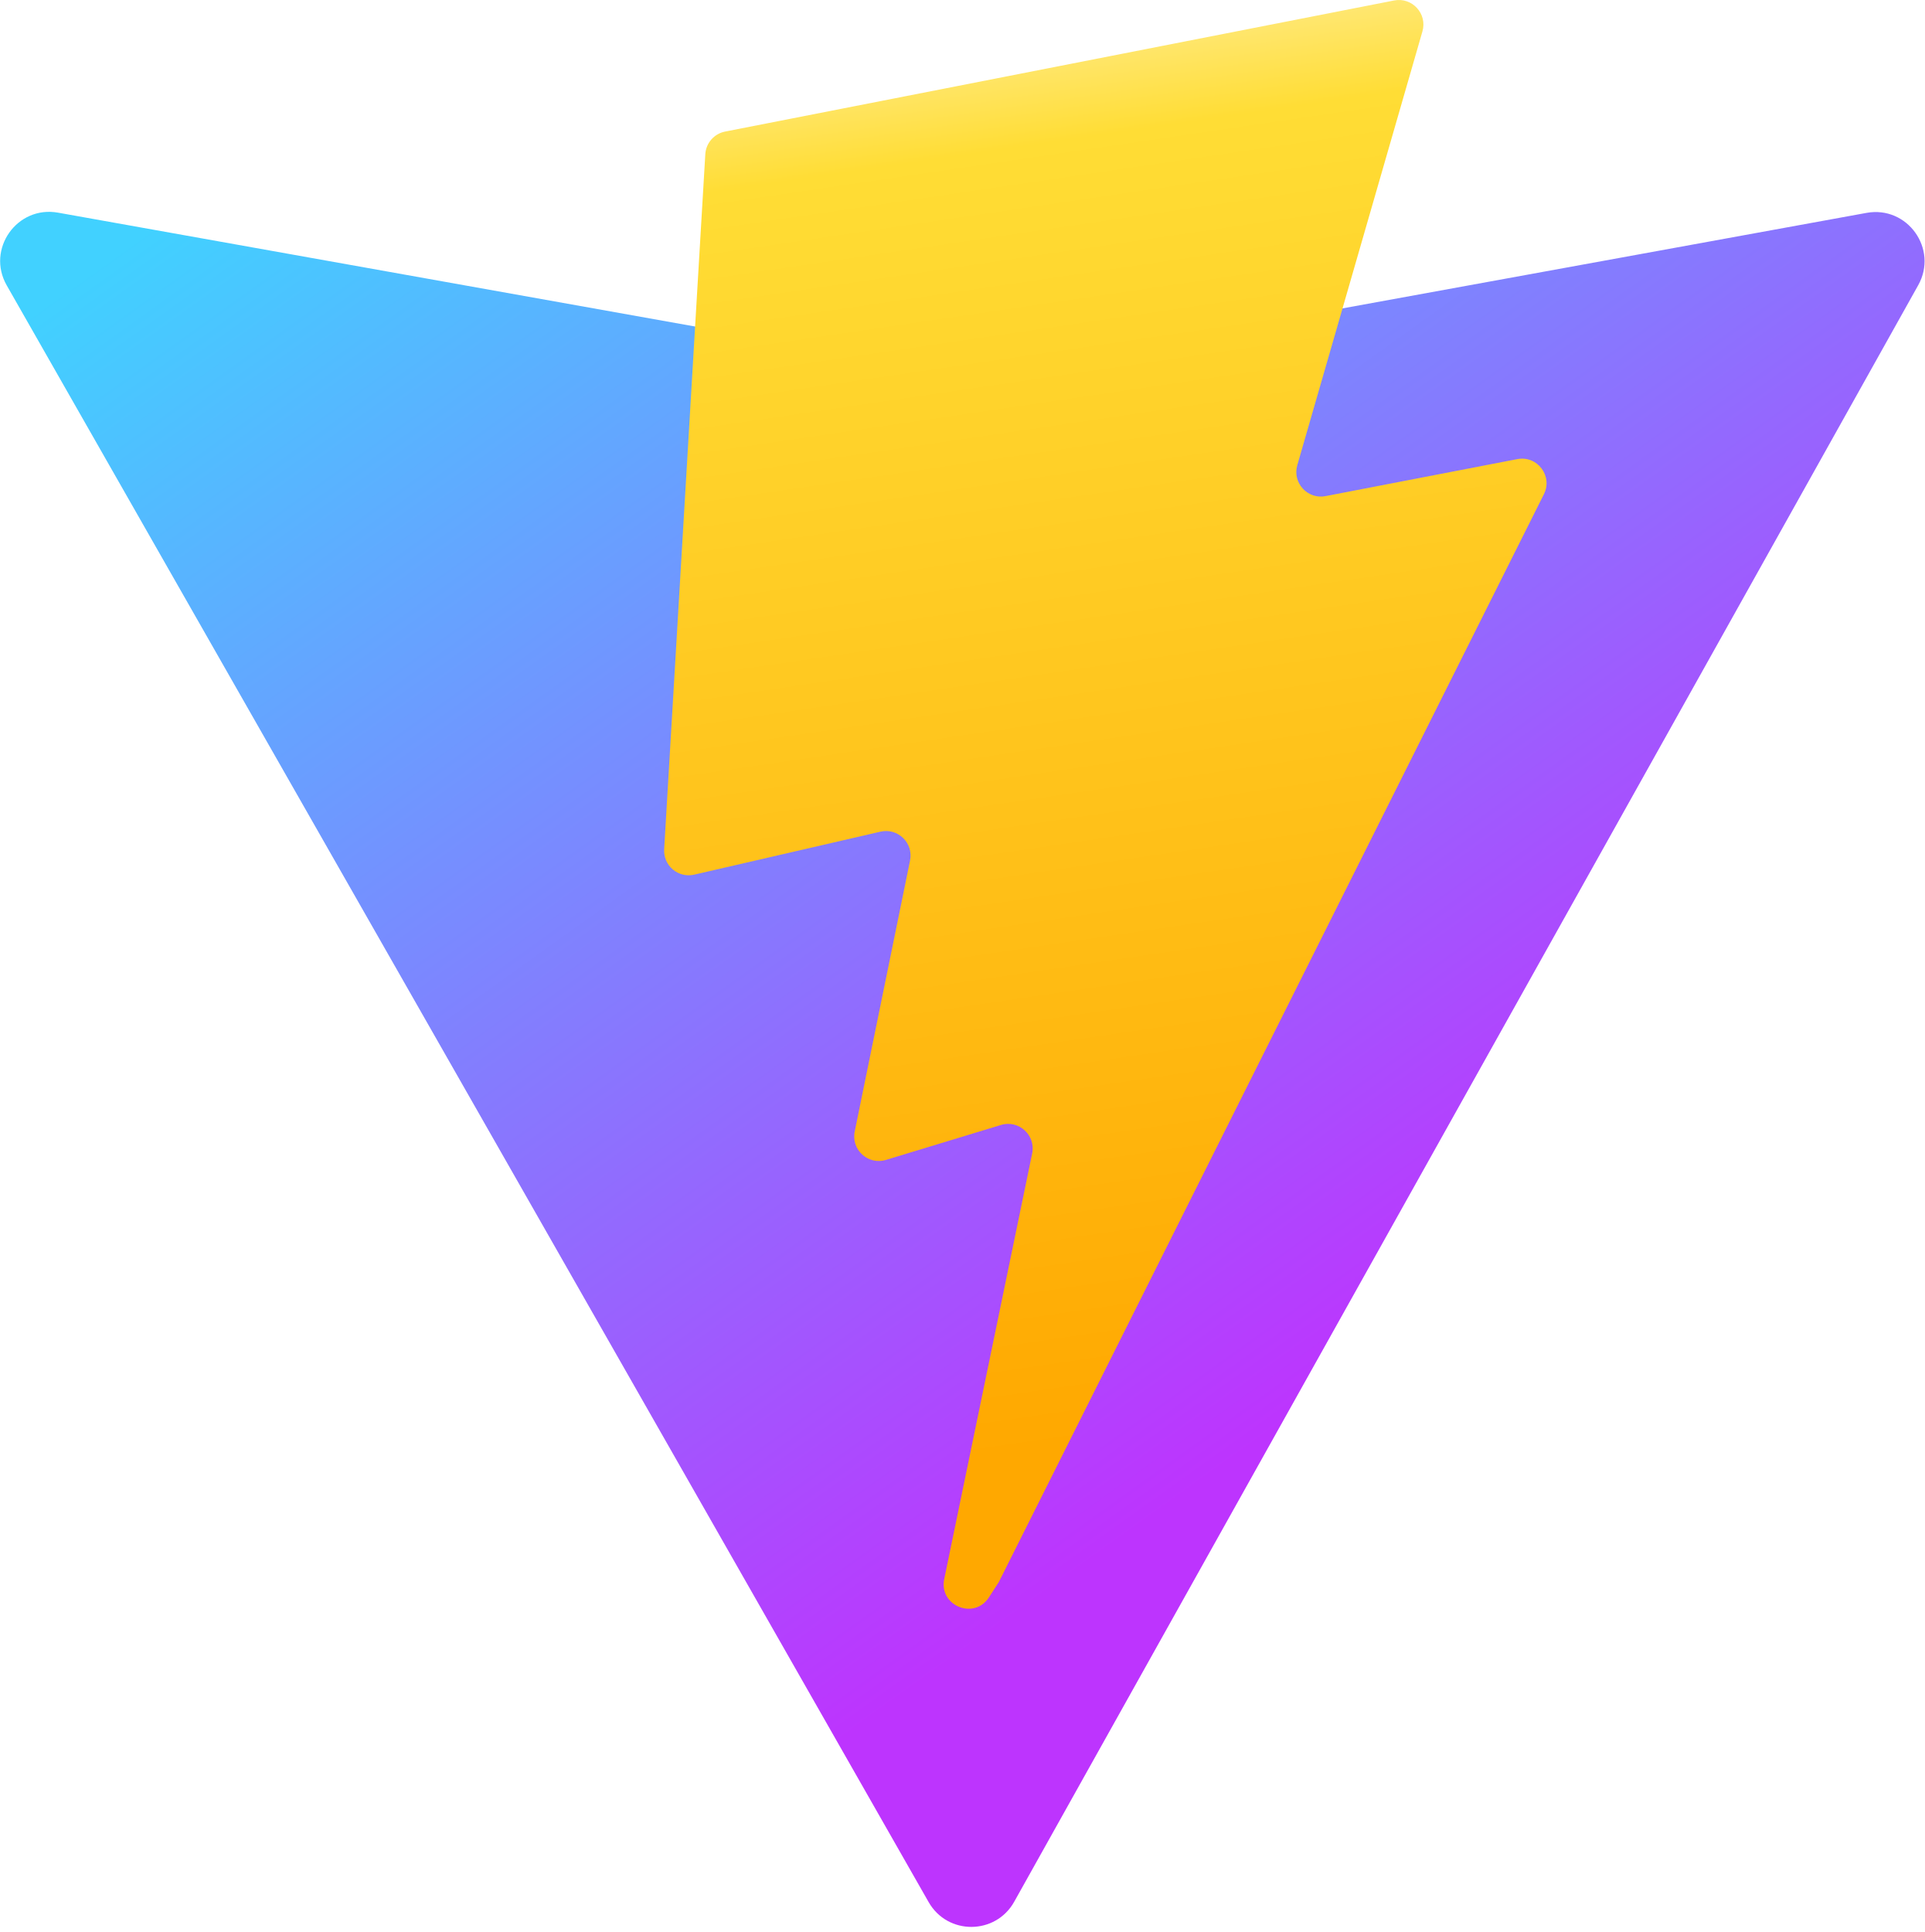
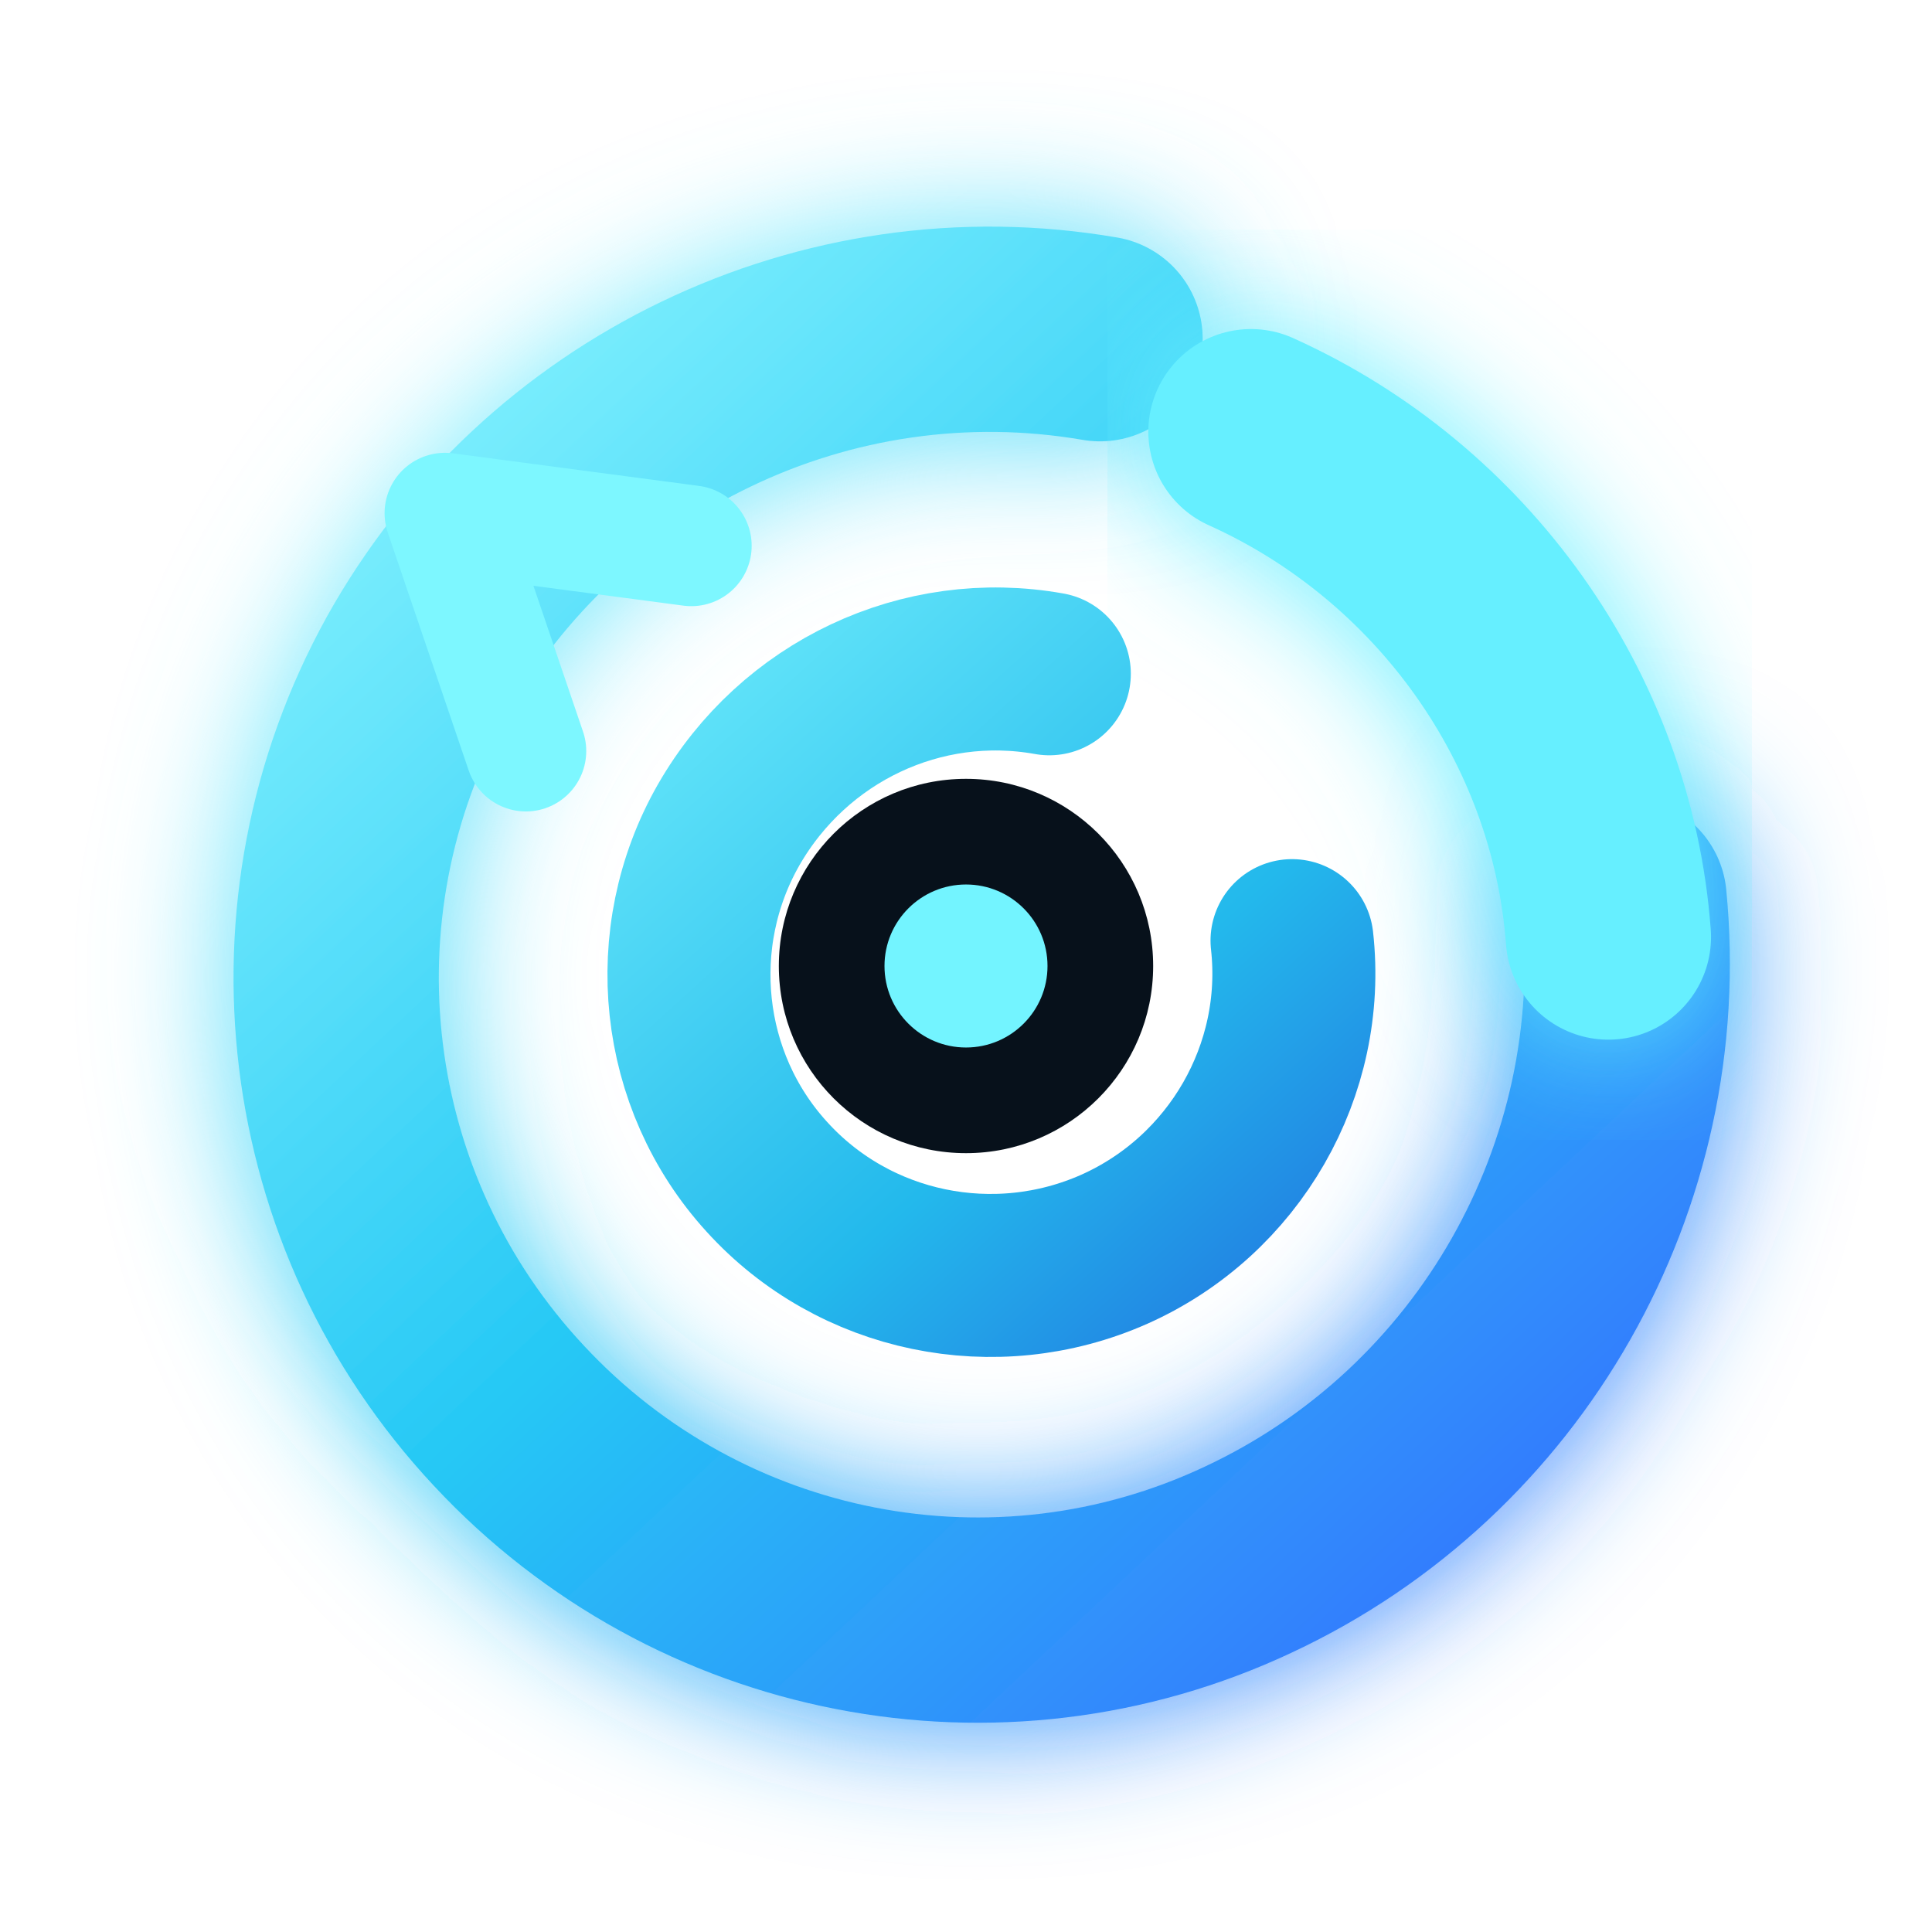
- <svg xmlns="http://www.w3.org/2000/svg" aria-hidden="true" role="img" class="iconify iconify--logos" width="31.88" height="32" preserveAspectRatio="xMidYMid meet" viewBox="0 0 256 257">
+ <svg xmlns="http://www.w3.org/2000/svg" width="32" height="32" viewBox="0 0 32 32" role="img" aria-label="AIGC Security logo">
  <defs>
-     <linearGradient id="IconifyId1813088fe1fbc01fb466" x1="-.828%" x2="57.636%" y1="7.652%" y2="78.411%">
-       <stop offset="0%" stop-color="#41D1FF" />
-       <stop offset="100%" stop-color="#BD34FE" />
+     <linearGradient id="ring" x1="5.4" y1="4.6" x2="26.8" y2="27.4" gradientUnits="userSpaceOnUse">
+       <stop offset="0" stop-color="#8ff7ff" />
+       <stop offset=".5" stop-color="#25c8f5" />
+       <stop offset="1" stop-color="#376bff" />
    </linearGradient>
-     <linearGradient id="IconifyId1813088fe1fbc01fb467" x1="43.376%" x2="50.316%" y1="2.242%" y2="89.03%">
-       <stop offset="0%" stop-color="#FFEA83" />
-       <stop offset="8.333%" stop-color="#FFDD35" />
-       <stop offset="100%" stop-color="#FFA800" />
+     <linearGradient id="inner" x1="9.2" y1="8" x2="24.8" y2="25.2" gradientUnits="userSpaceOnUse">
+       <stop offset="0" stop-color="#7df7ff" />
+       <stop offset=".55" stop-color="#23b9ec" />
+       <stop offset="1" stop-color="#2146d8" />
    </linearGradient>
+     <filter id="softGlow" x="-40%" y="-40%" width="180%" height="180%">
+       <feGaussianBlur stdDeviation="1.1" result="blur" />
+       <feMerge>
+         <feMergeNode in="blur" />
+         <feMergeNode in="SourceGraphic" />
+       </feMerge>
+     </filter>
  </defs>
-   <path fill="url(#IconifyId1813088fe1fbc01fb466)" d="M255.153 37.938L134.897 252.976c-2.483 4.44-8.862 4.466-11.382.048L.875 37.958c-2.746-4.814 1.371-10.646 6.827-9.67l120.385 21.517a6.537 6.537 0 0 0 2.322-.004l117.867-21.483c5.438-.991 9.574 4.796 6.877 9.62Z" />
-   <path fill="url(#IconifyId1813088fe1fbc01fb467)" d="M185.432.063L96.44 17.501a3.268 3.268 0 0 0-2.634 3.014l-5.474 92.456a3.268 3.268 0 0 0 3.997 3.378l24.777-5.718c2.318-.535 4.413 1.507 3.936 3.838l-7.361 36.047c-.495 2.426 1.782 4.5 4.151 3.78l15.304-4.649c2.372-.72 4.652 1.36 4.15 3.788l-11.698 56.621c-.732 3.542 3.979 5.473 5.943 2.437l1.313-2.028l72.516-144.72c1.215-2.423-.88-5.186-3.54-4.672l-25.505 4.922c-2.396.462-4.435-1.77-3.759-4.114l16.646-57.705c.677-2.35-1.37-4.583-3.769-4.113Z" />
+   <path d="M26.9 14.9c.45 4.58-2.05 8.98-6.22 10.93-4.16 1.96-9.11.99-12.25-2.38-3.15-3.37-3.76-8.38-1.53-12.41 2.24-4.02 6.79-6.21 11.32-5.43" fill="none" stroke="url(#ring)" stroke-width="3.4" stroke-linecap="round" filter="url(#softGlow)" />
+   <path d="M20.72 7.15c3.33 1.5 5.65 4.73 5.92 8.37" fill="none" stroke="#66efff" stroke-width="3.4" stroke-linecap="round" filter="url(#softGlow)" />
+   <path d="M21.4 15.58c.24 2.14-.95 4.22-2.94 5.11-1.98.88-4.31.4-5.76-1.2-1.45-1.59-1.7-3.96-.63-5.83 1.08-1.88 3.2-2.88 5.31-2.5" fill="none" stroke="url(#inner)" stroke-width="2.7" stroke-linecap="round" />
+   <path d="M11.45 9.04 7.37 8.5l1.34 3.94" fill="none" stroke="#7df7ff" stroke-width="2" stroke-linecap="round" stroke-linejoin="round" />
+   <circle cx="16" cy="16" r="3.1" fill="#07111b" />
+   <circle cx="16" cy="16" r="1.35" fill="#73f4ff" />
</svg>
